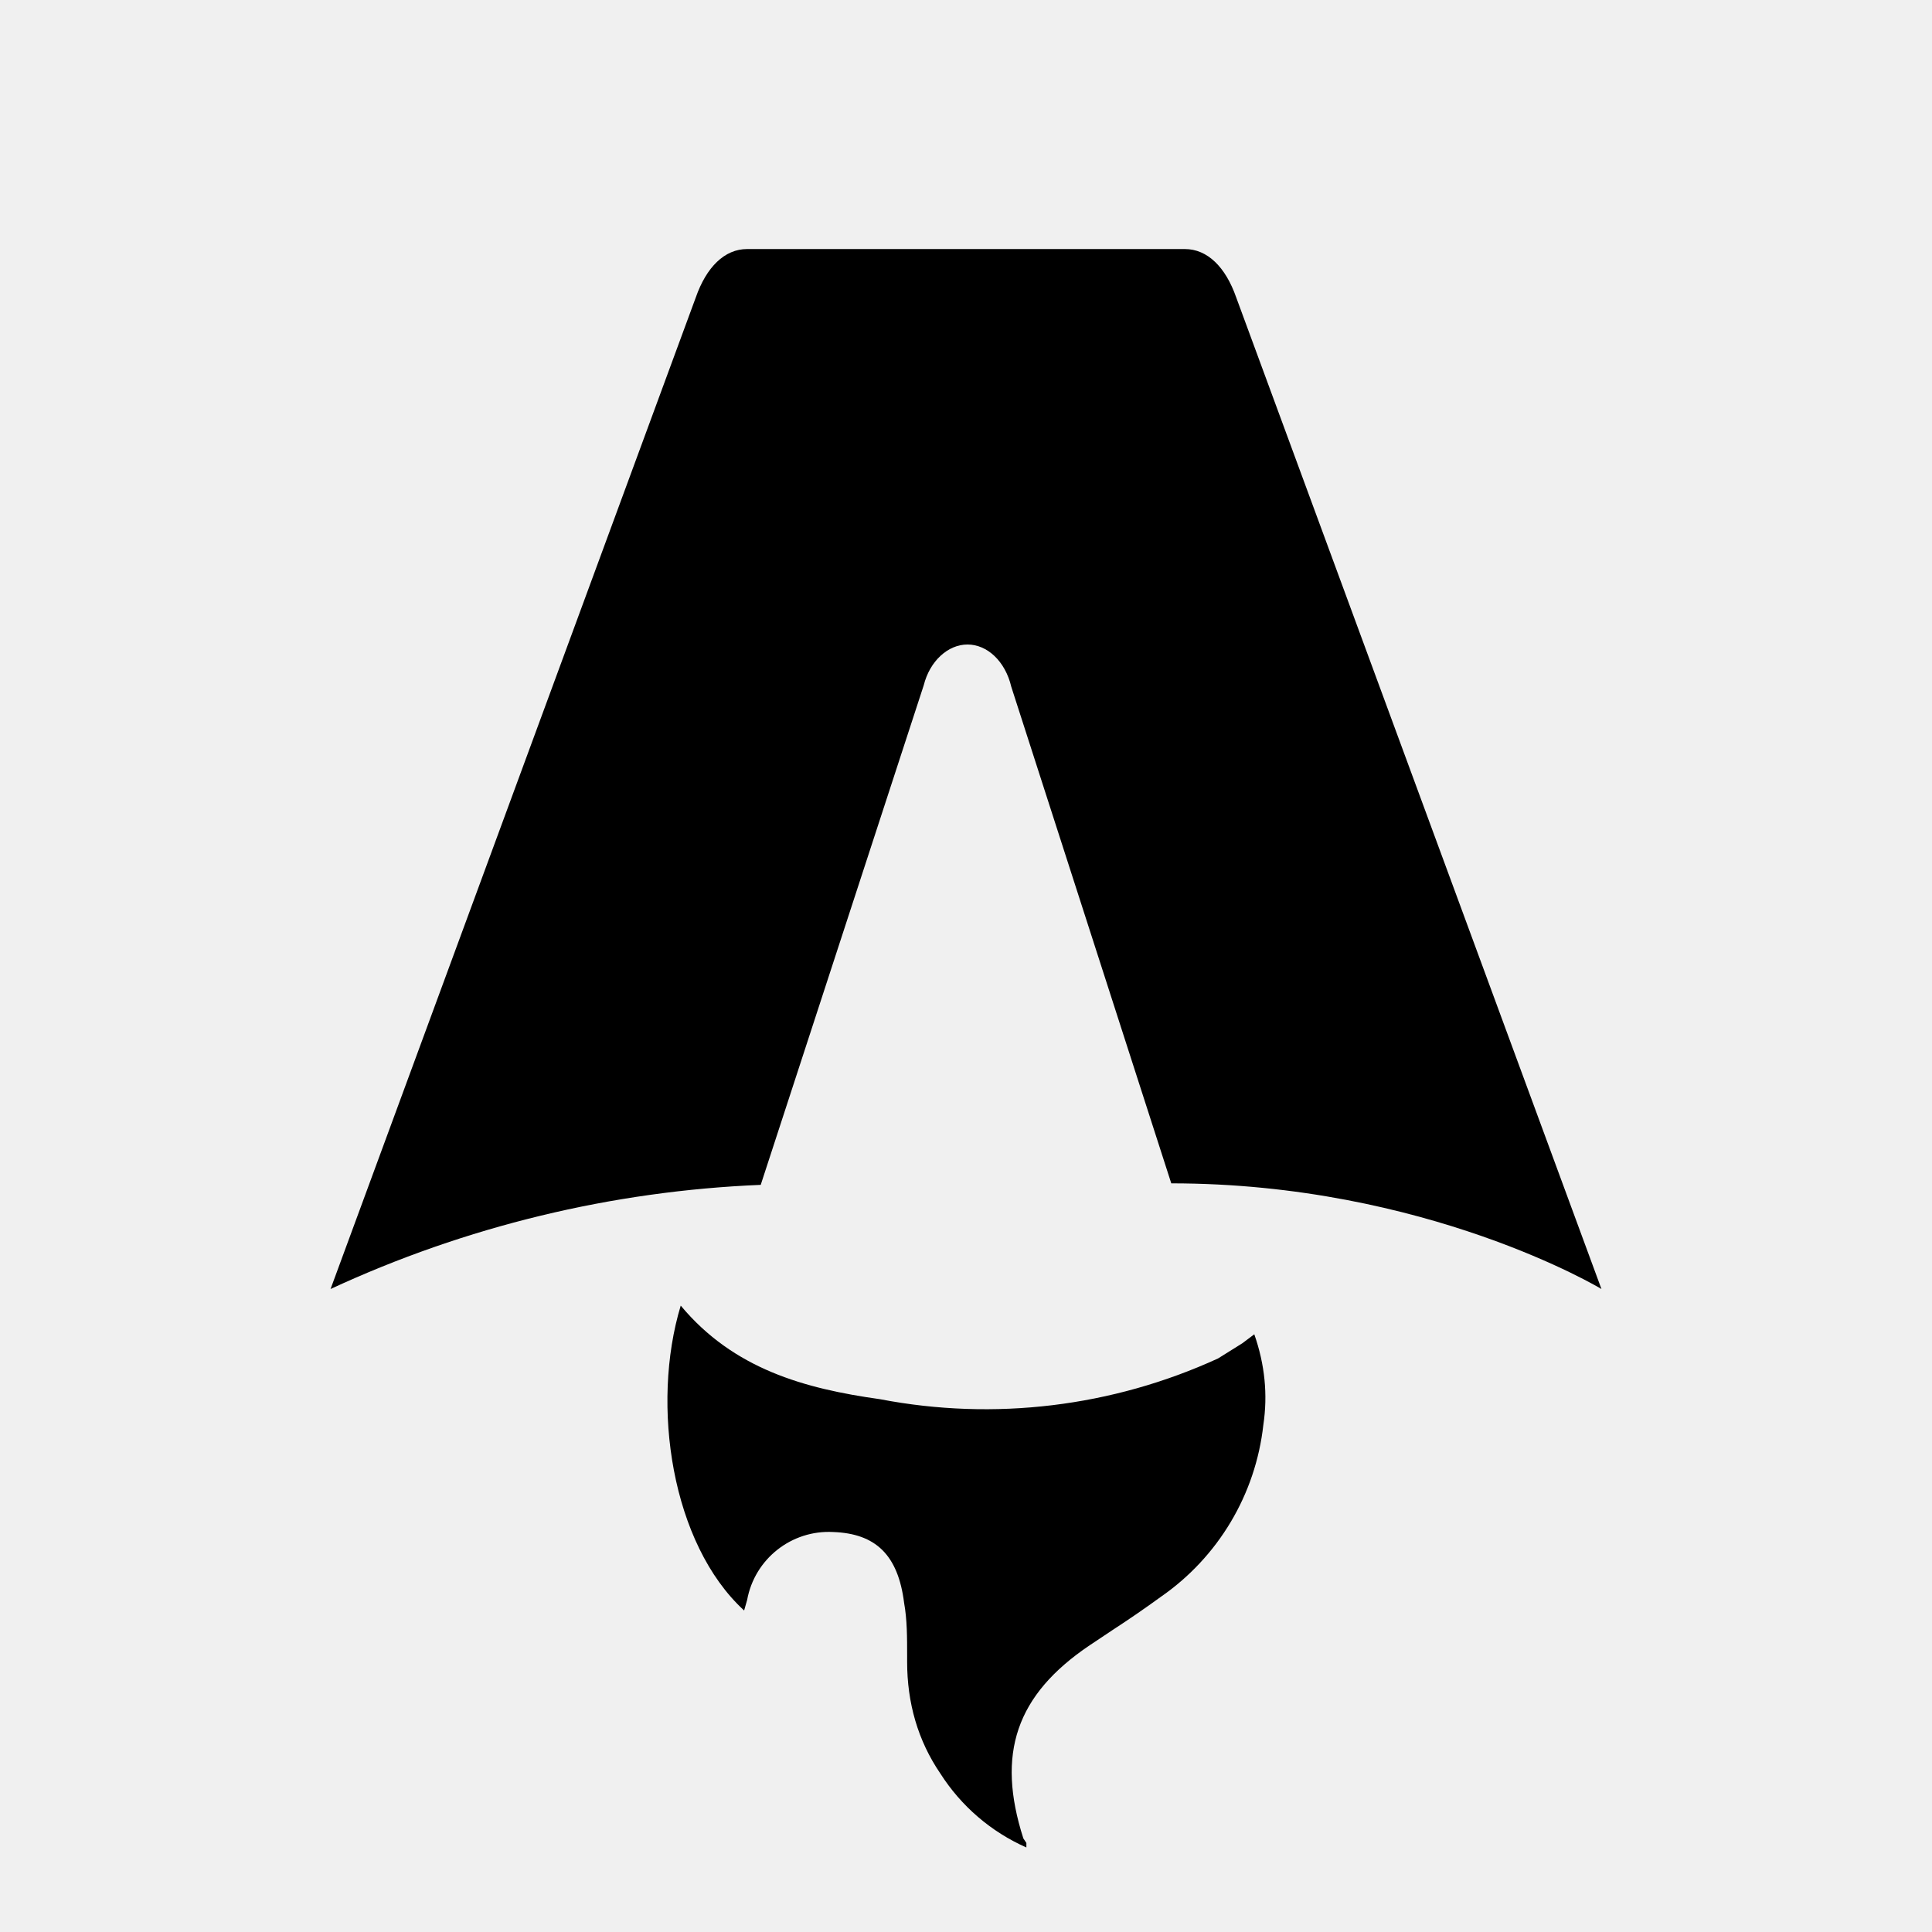
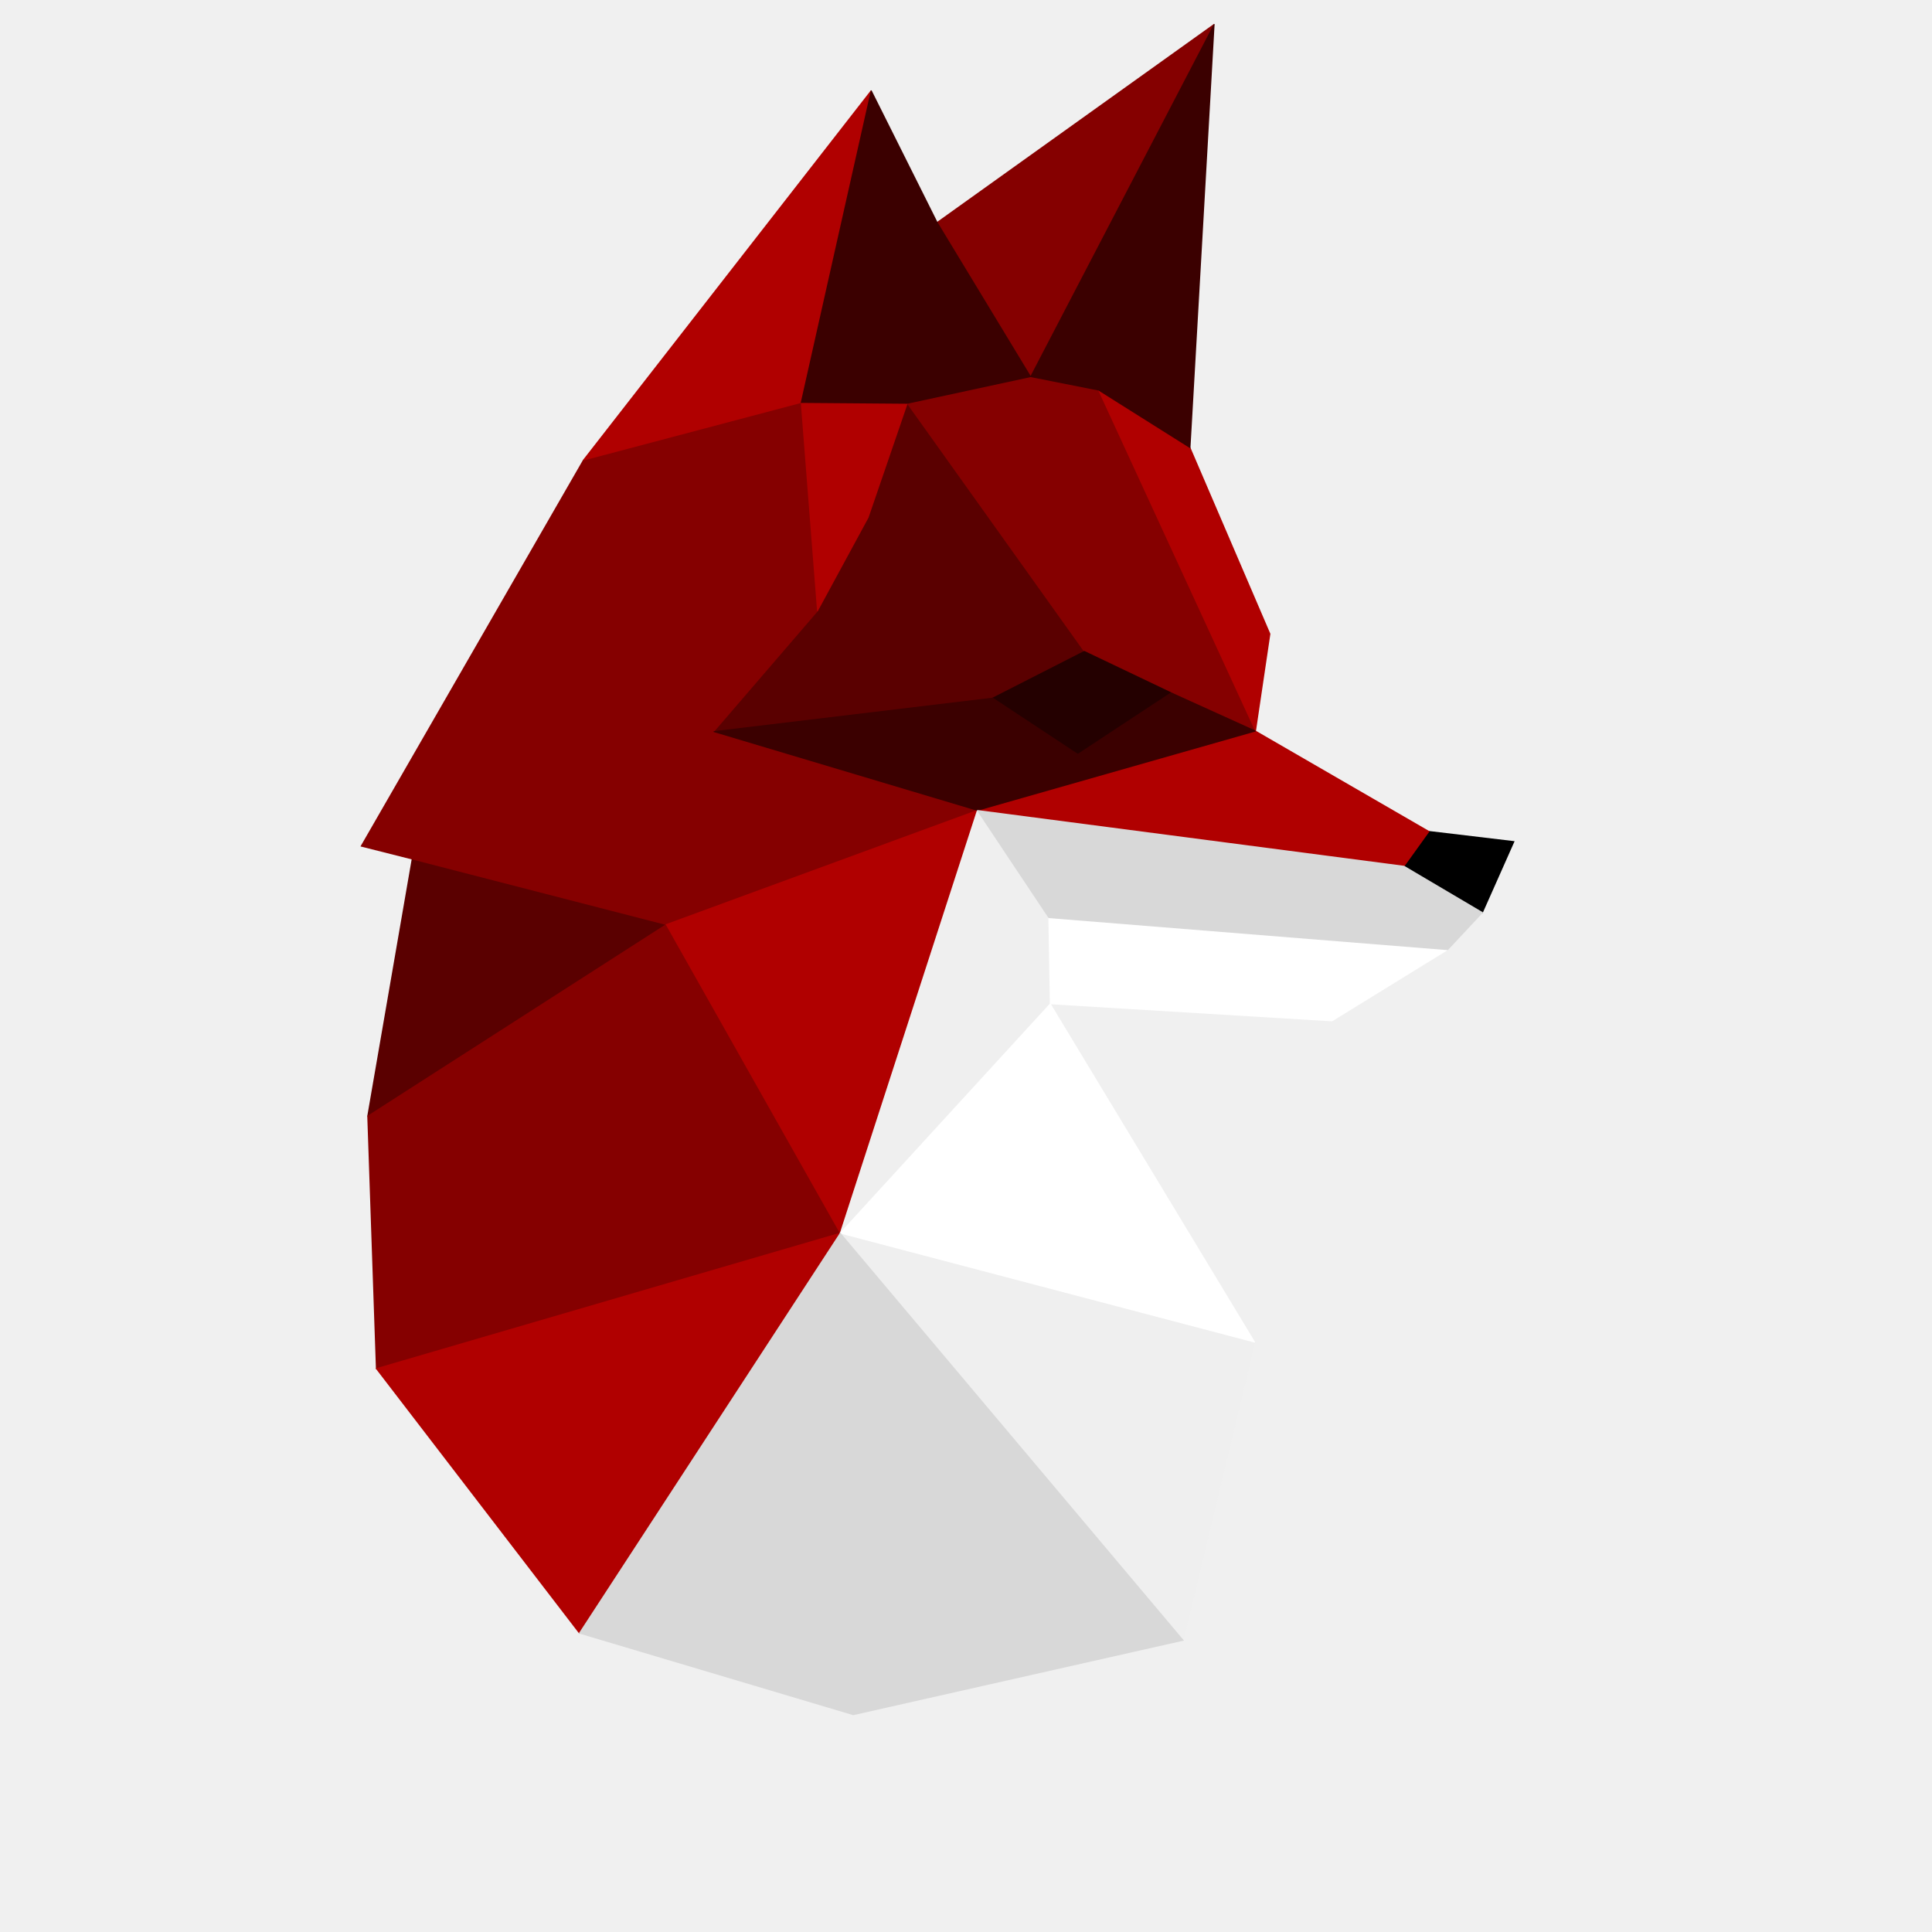
- <svg xmlns="http://www.w3.org/2000/svg" fill="none" viewBox="0 0 128 128">
-   <path d="M50.4 78.5a75.1 75.1 0 0 0-28.5 6.9l24.2-65.7c.7-2 1.9-3.2 3.4-3.2h29c1.5 0 2.7 1.2 3.4 3.2l24.2 65.7s-11.6-7-28.5-7L67 45.5c-.4-1.7-1.6-2.8-2.9-2.8-1.3 0-2.5 1.1-2.9 2.7L50.4 78.5Zm-1.1 28.2Zm-4.2-20.2c-2 6.6-.6 15.8 4.2 20.2a17.5 17.5 0 0 1 .2-.7 5.5 5.5 0 0 1 5.7-4.5c2.8.1 4.3 1.5 4.7 4.7.2 1.1.2 2.3.2 3.5v.4c0 2.7.7 5.2 2.2 7.4a13 13 0 0 0 5.7 4.9v-.3l-.2-.3c-1.8-5.6-.5-9.5 4.4-12.8l1.5-1a73 73 0 0 0 3.2-2.2 16 16 0 0 0 6.8-11.4c.3-2 .1-4-.6-6l-.8.6-1.6 1a37 37 0 0 1-22.4 2.7c-5-.7-9.7-2-13.2-6.2Z" />
-   <style>
-         path { fill: #000; }
-         @media (prefers-color-scheme: dark) {
-             path { fill: #FFF; }
-         }
-     </style>
+ <svg xmlns="http://www.w3.org/2000/svg" version="1.1" viewBox="0 0 5400 5400">
+   <g transform="translate(-2100 0)">
+     <path d="m4635.6 1124.9-110 320.88-141.64 261.18-290.05 337.1 0.994 1.865 780.03-93.69 257.48-131.22z" fill="#5a0000" fill_rule="evenodd" />
+     <path d="m3251 2399.6-124.48 719.87 1.73 1.148 834.34-535.6-0.33-2.053z" fill="#5a0000" fill_rule="evenodd" />
+     <path d="m5493 66.896-775.17 554.4 261 430.75-344.88 74.576 495.94 694.88 243.01 115.9 235.92 106.95 1.498-1.508-438.95-953.4-189.04-37.449 512.34-983.65z" fill="#850000" fill_rule="evenodd" />
+     <path d="m4340.4 1123.6-610.7 161.6-622.15 1080.6 144.11 36.406 707.55 182.41-832.7 534.54 24.228 707.73 1299.5-379.53-486.61-862.59 868.42-318.55-0.066-2.15-735.24-219.79 289.29-336.22z" fill="#850000" fill_rule="evenodd" />
+     <path d="m6093.6 2322.6-70.908 98.742 221.39 130.74 89.283-200.92z" fill_rule="evenodd" />
+     <path d="m4534.2 252.37-804.7 1033.1 1.185 1.793 607.61-160.79 45.416 581.24 2.127 0.453 141.79-261.45 109.86-320.46-296.75-2.352 195.47-870.57z" fill="#b00000" fill_rule="evenodd" />
+     <path d="m4833.4 2263.2-873.11 320.28 486.52 862.43-1297 378.78 569.56 741.94 730.04-1119.4-0.178-0.238 0.307-0.031z" fill="#b00000" fill_rule="evenodd" />
+     <path d="m5171.2 1089.5-1.633 1.434 438.16 951.68-776.41 221.41 0.164 2.215 1193.4 156.02 70.92-98.76-485.24-280.75 40.244-271.17-223.66-520.96z" fill="#b00000" fill_rule="evenodd" />
+     <path d="m5130.7 1819.3-258.36 131.67 240.28 158.67 263.13-173.46z" fill="#240000" fill_rule="evenodd" />
+     <path d="m4448.8 3445.5-1.156 1.826 960.06 1139.8 200.7-836.46z" fill="#efefef" fill_rule="evenodd" />
+     <path d="m4831.3 2262.5-383.83 1183.8 1.914 1.115 587.25-641.3-4.096-241.51z" fill="#efefef" fill_rule="evenodd" />
+     <path d="m5492.7 67.295-512.1 983.21-260.22-429.46-184.24-368.48-2.119 0.26-196.08 873.32 298.12 2.361 344.63-74.525 189.52 37.543 257.08 161.83 67.56-1185.5z" fill="#3b0000" fill_rule="evenodd" />
+     <path d="m5373.3 1935.1-260.73 171.87-237.75-157-780.24 93.717-0.19 2.211 737.23 220.38 778-221.86 0.158-2.123z" fill="#3b0000" fill_rule="evenodd" />
+     <path d="m5030.2 2563.7 4.098 241.52-587.91 642.01 1160.3 305.33 1.26-1.682-570.47-943.96 785.91 47.691 323.43-199.17-0.504-2.096z" fill="#fff" fill_rule="evenodd" />
+     <path d="m4831.8 2264-1.09 1.754 200.05 300.3 1116 89.629 98.6-105.42-220.64-130.3zm-383.37 1180.8-730.84 1120.6 767.3 228.58 924.33-208.56-689.7-818.79z" fill="#d8d8d8" fill_rule="evenodd" />
+   </g>
</svg>
